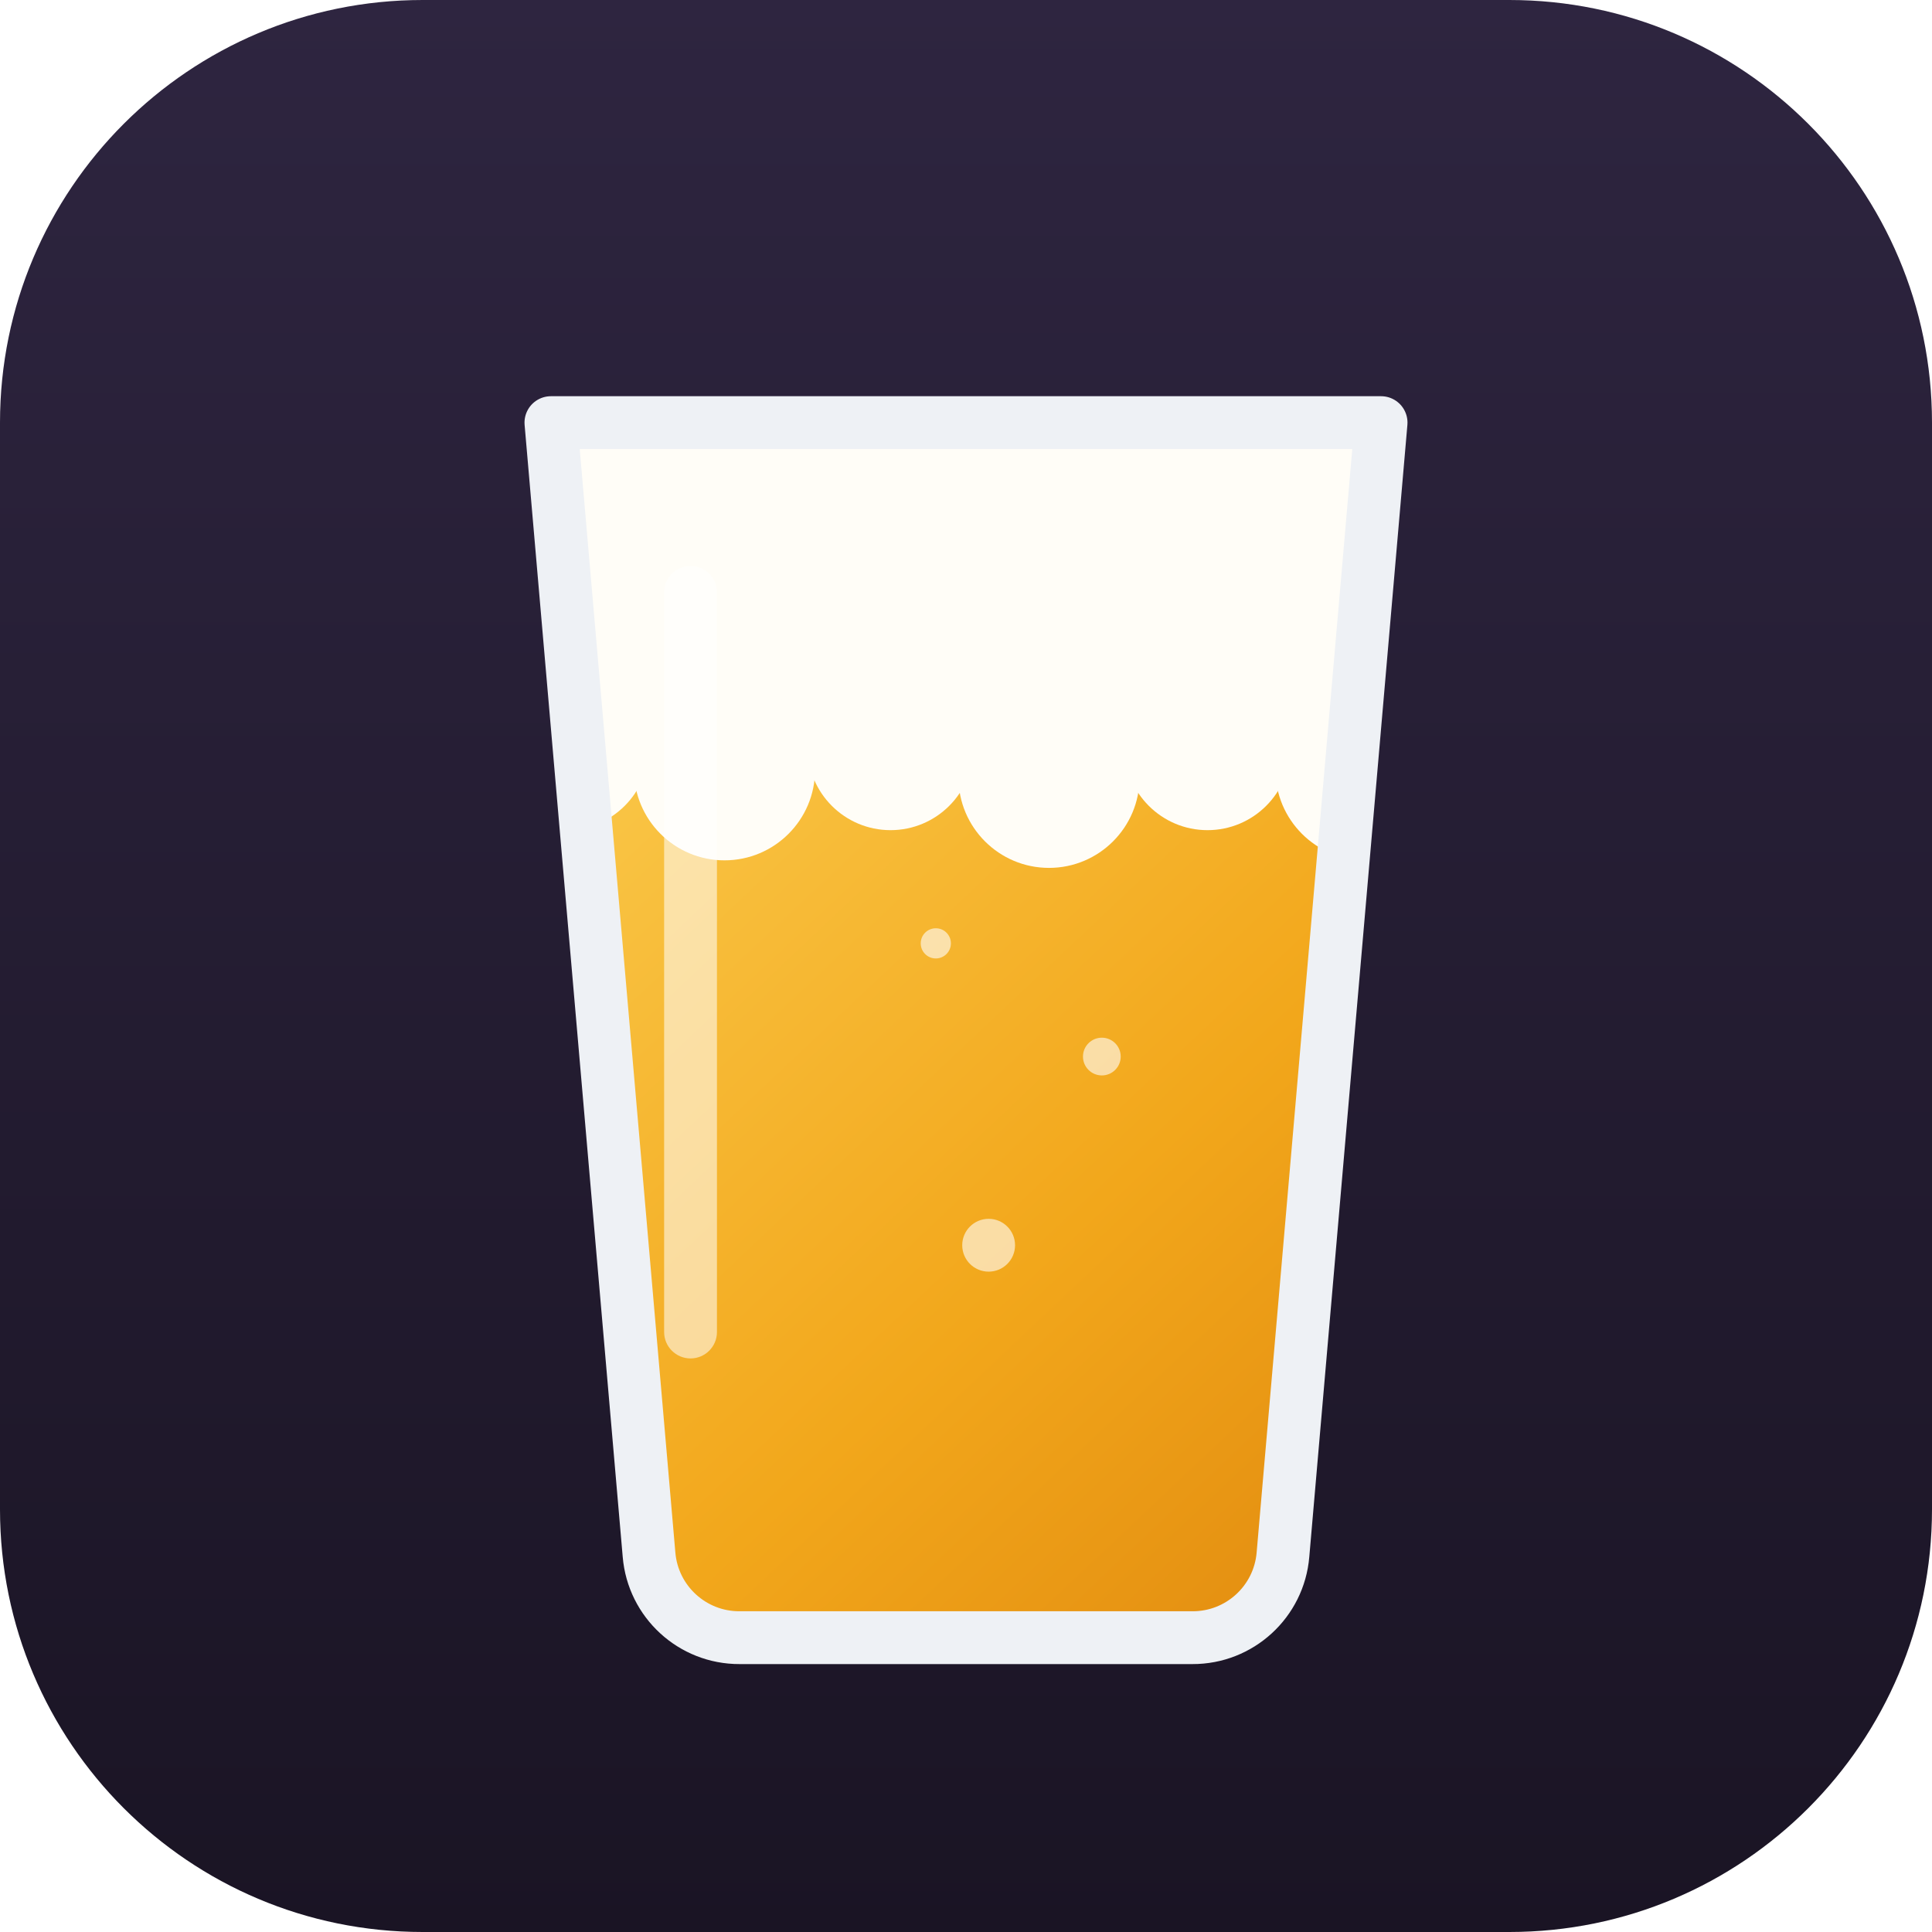
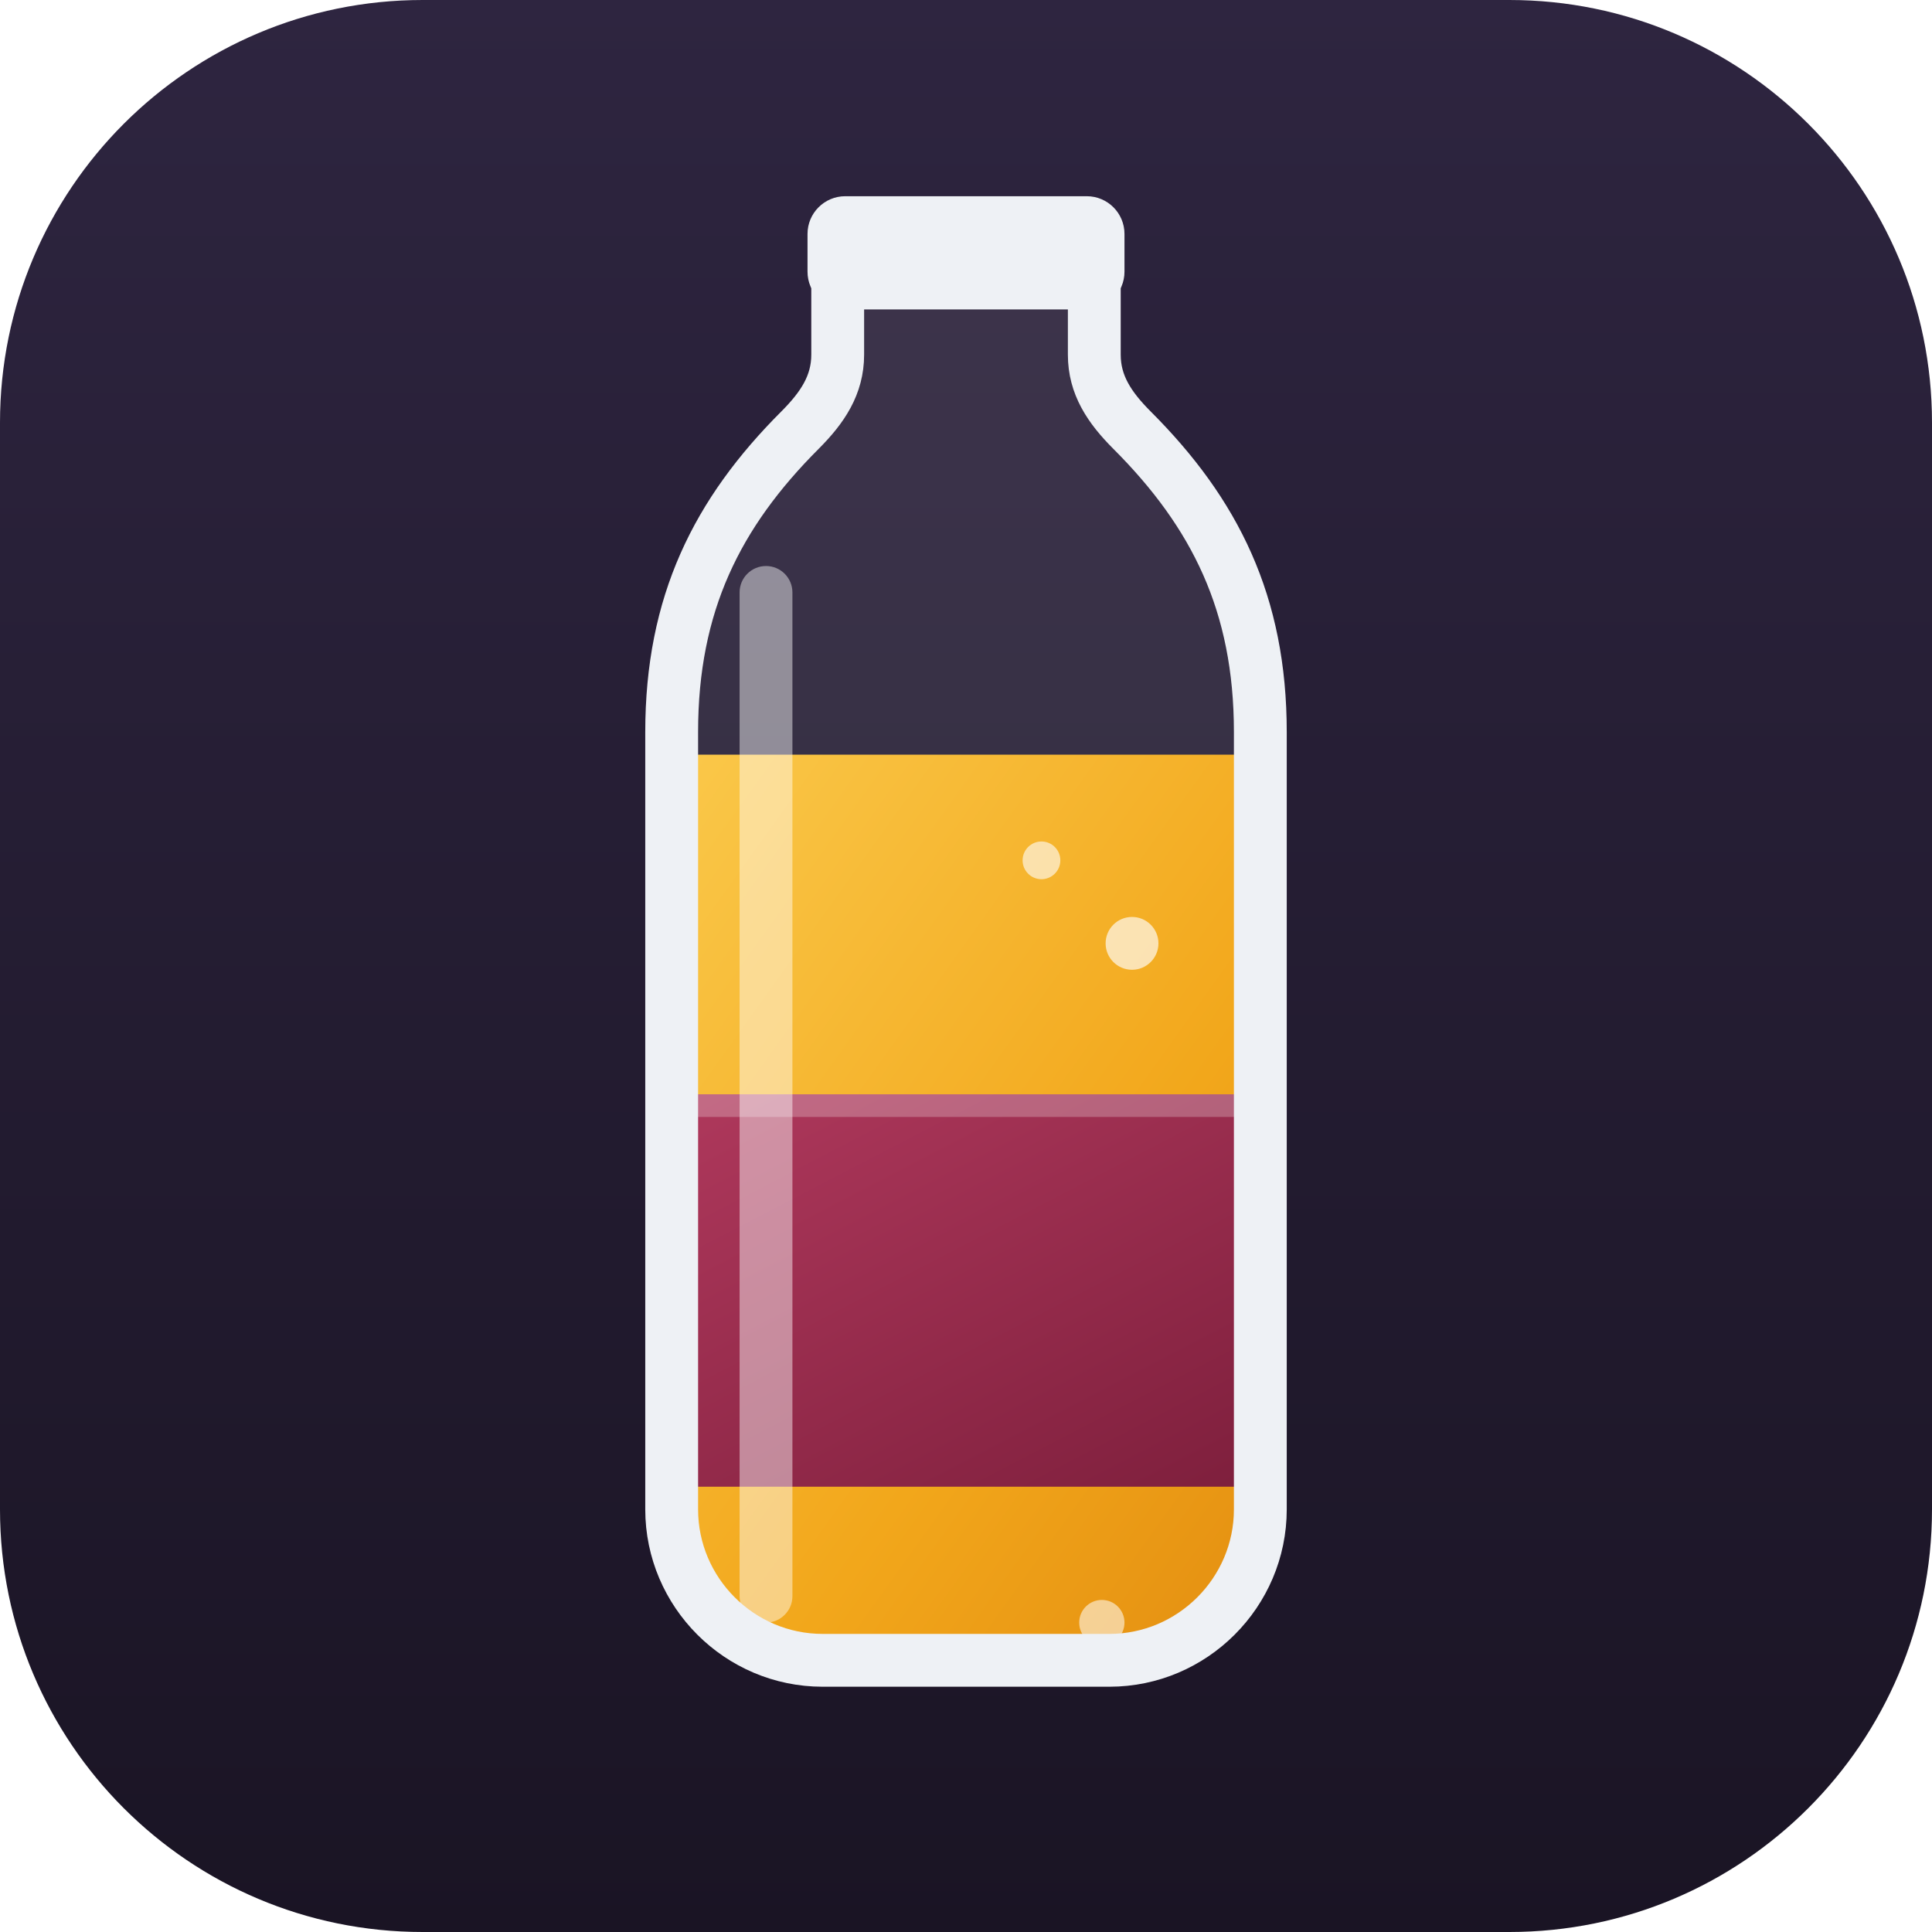
<svg xmlns="http://www.w3.org/2000/svg" viewBox="0 0 512 512">
  <defs>
    <linearGradient id="bg" x1="0" y1="0" x2="0" y2="1">
      <stop offset="0" stop-color="#2E2540" />
      <stop offset="1" stop-color="#1A1424" />
    </linearGradient>
    <linearGradient id="beer" x1="0" y1="0" x2="1" y2="1">
      <stop offset="0" stop-color="#FBCB4E" />
      <stop offset=".55" stop-color="#F2A71B" />
      <stop offset="1" stop-color="#DD830C" />
    </linearGradient>
-     <clipPath id="g">
-       <path d="M146 112h220l-26 300a24 24 0 0 1-24 22H196a24 24 0 0 1-24-22z" />
+     <linearGradient id="lab" x1="0" y1="0" x2="1" y2="1">
+       <stop offset="0" stop-color="#B23A5E" />
+       <stop offset="1" stop-color="#7A1D3A" />
+     </linearGradient>
+     <clipPath id="b">
+       <path d="M222 70h68v24c0 8 4 14 10 20 22 22 34 46 34 80v206c0 22-18 40-40 40h-76c-22 0-40-18-40-40V194c0-34 12-58 34-80 6-6 10-12 10-20z" />
    </clipPath>
  </defs>
  <rect width="512" height="512" rx="112.0" fill="url(#bg)" />
  <g transform="translate(256 256) scale(1.0) translate(-256 -256)">
-     <g clip-path="url(#g)">
-       <rect x="120" y="100" width="272" height="360" fill="rgba(255,255,255,.08)" />
-       <rect x="120" y="196" width="272" height="260" fill="url(#beer)" />
-       <rect x="120" y="100" width="272" height="96" fill="#FFFDF7" />
-       <circle cx="150" cy="198" r="22" fill="#FFFDF7" />
-       <circle cx="192" cy="204" r="24" fill="#FFFDF7" />
-       <circle cx="236" cy="198" r="22" fill="#FFFDF7" />
-       <circle cx="278" cy="206" r="24" fill="#FFFDF7" />
-       <circle cx="320" cy="198" r="22" fill="#FFFDF7" />
-       <circle cx="362" cy="204" r="24" fill="#FFFDF7" />
-       <rect x="176" y="150" width="14" height="210" rx="7" fill="rgba(255,255,255,.55)" />
-       <circle cx="262" cy="330" r="7" fill="rgba(255,255,255,.6)" />
-       <circle cx="292" cy="280" r="5" fill="rgba(255,255,255,.6)" />
-       <circle cx="248" cy="250" r="4" fill="rgba(255,255,255,.6)" />
+     <g clip-path="url(#b)">
+       <rect x="160" y="60" width="200" height="420" fill="rgba(255,255,255,.08)" />
+       <rect x="160" y="200" width="200" height="280" fill="url(#beer)" />
+       <rect x="160" y="290" width="200" height="104" fill="url(#lab)" />
+       <rect x="160" y="290" width="200" height="6" fill="rgba(255,255,255,.25)" />
+       <circle cx="300" cy="250" r="7" fill="rgba(255,255,255,.65)" />
+       <circle cx="276" cy="228" r="5" fill="rgba(255,255,255,.6)" />
+       <circle cx="292" cy="430" r="6" fill="rgba(255,255,255,.55)" />
+       <rect x="196" y="150" width="14" height="280" rx="7" fill="rgba(255,255,255,.45)" />
    </g>
-     <path d="M146 112h220l-26 300a24 24 0 0 1-24 22H196a24 24 0 0 1-24-22z" fill="none" stroke="#EEF1F5" stroke-width="14" stroke-linejoin="round" />
+     <path d="M222 70h68v24c0 8 4 14 10 20 22 22 34 46 34 80v206c0 22-18 40-40 40h-76c-22 0-40-18-40-40V194c0-34 12-58 34-80 6-6 10-12 10-20z" fill="none" stroke="#EEF1F5" stroke-width="14" stroke-linejoin="round" />
+     <rect x="214" y="52" width="84" height="30" rx="10" fill="#EEF1F5" />
  </g>
</svg>
